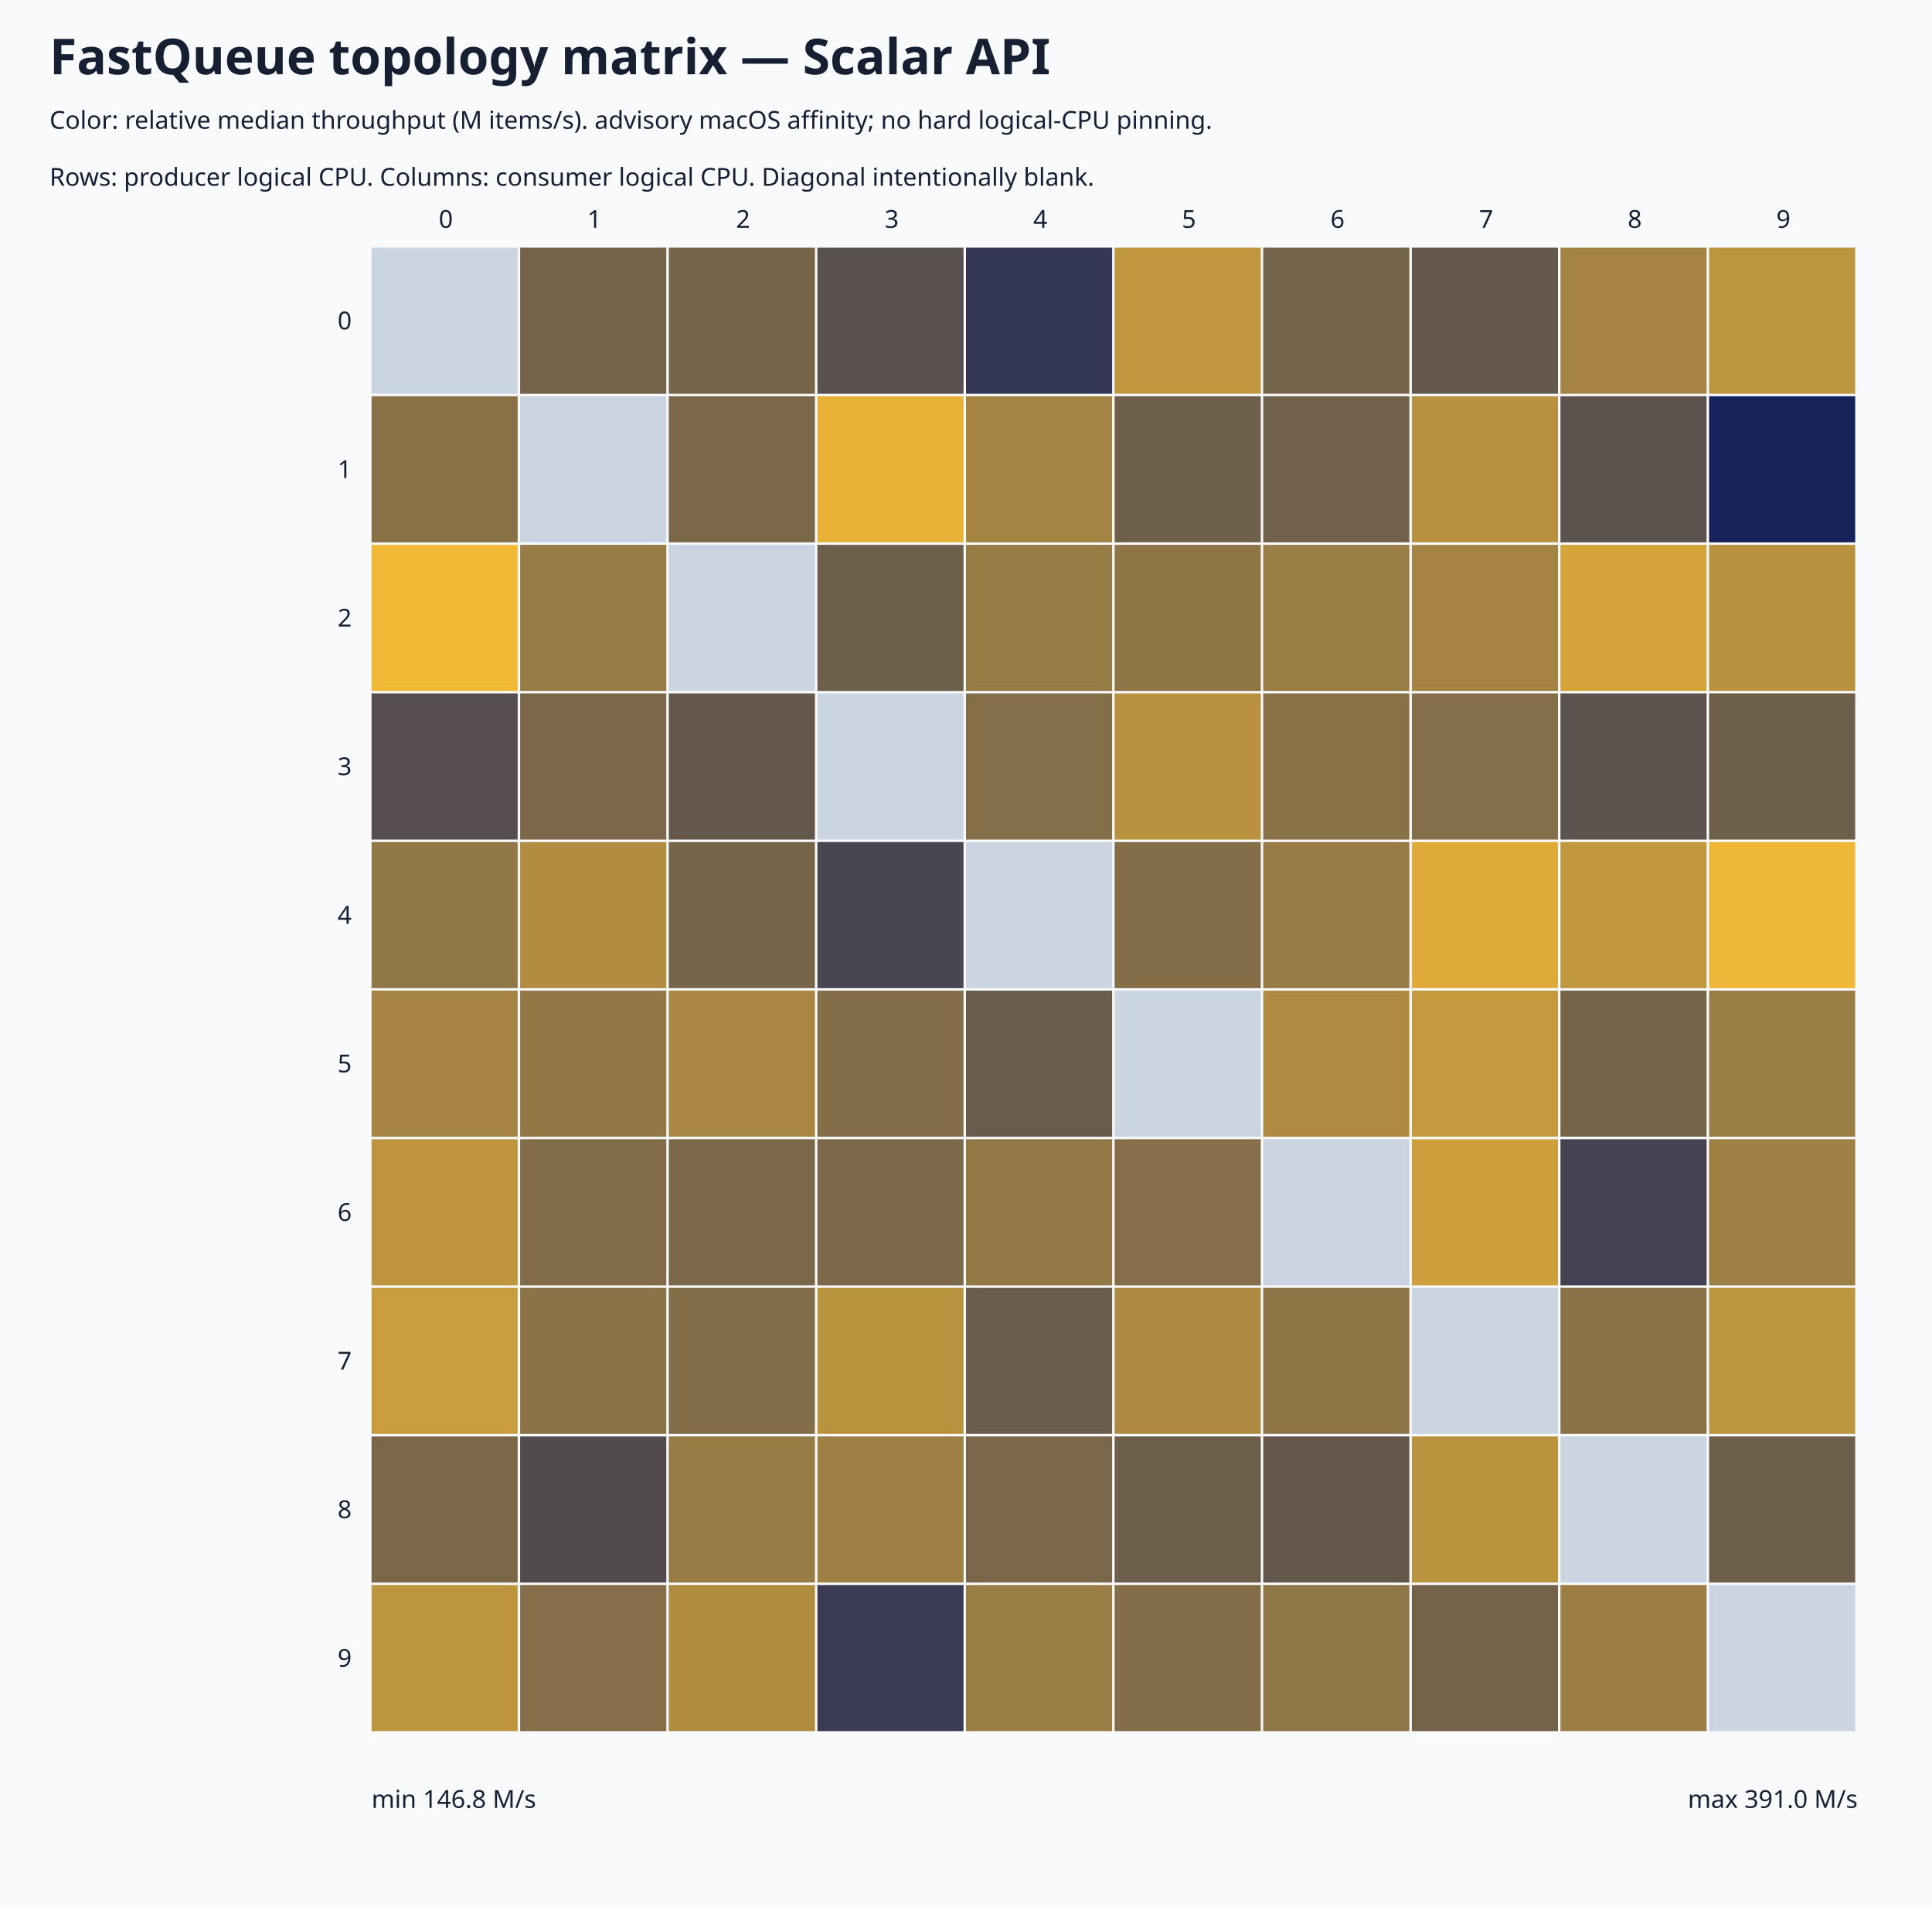
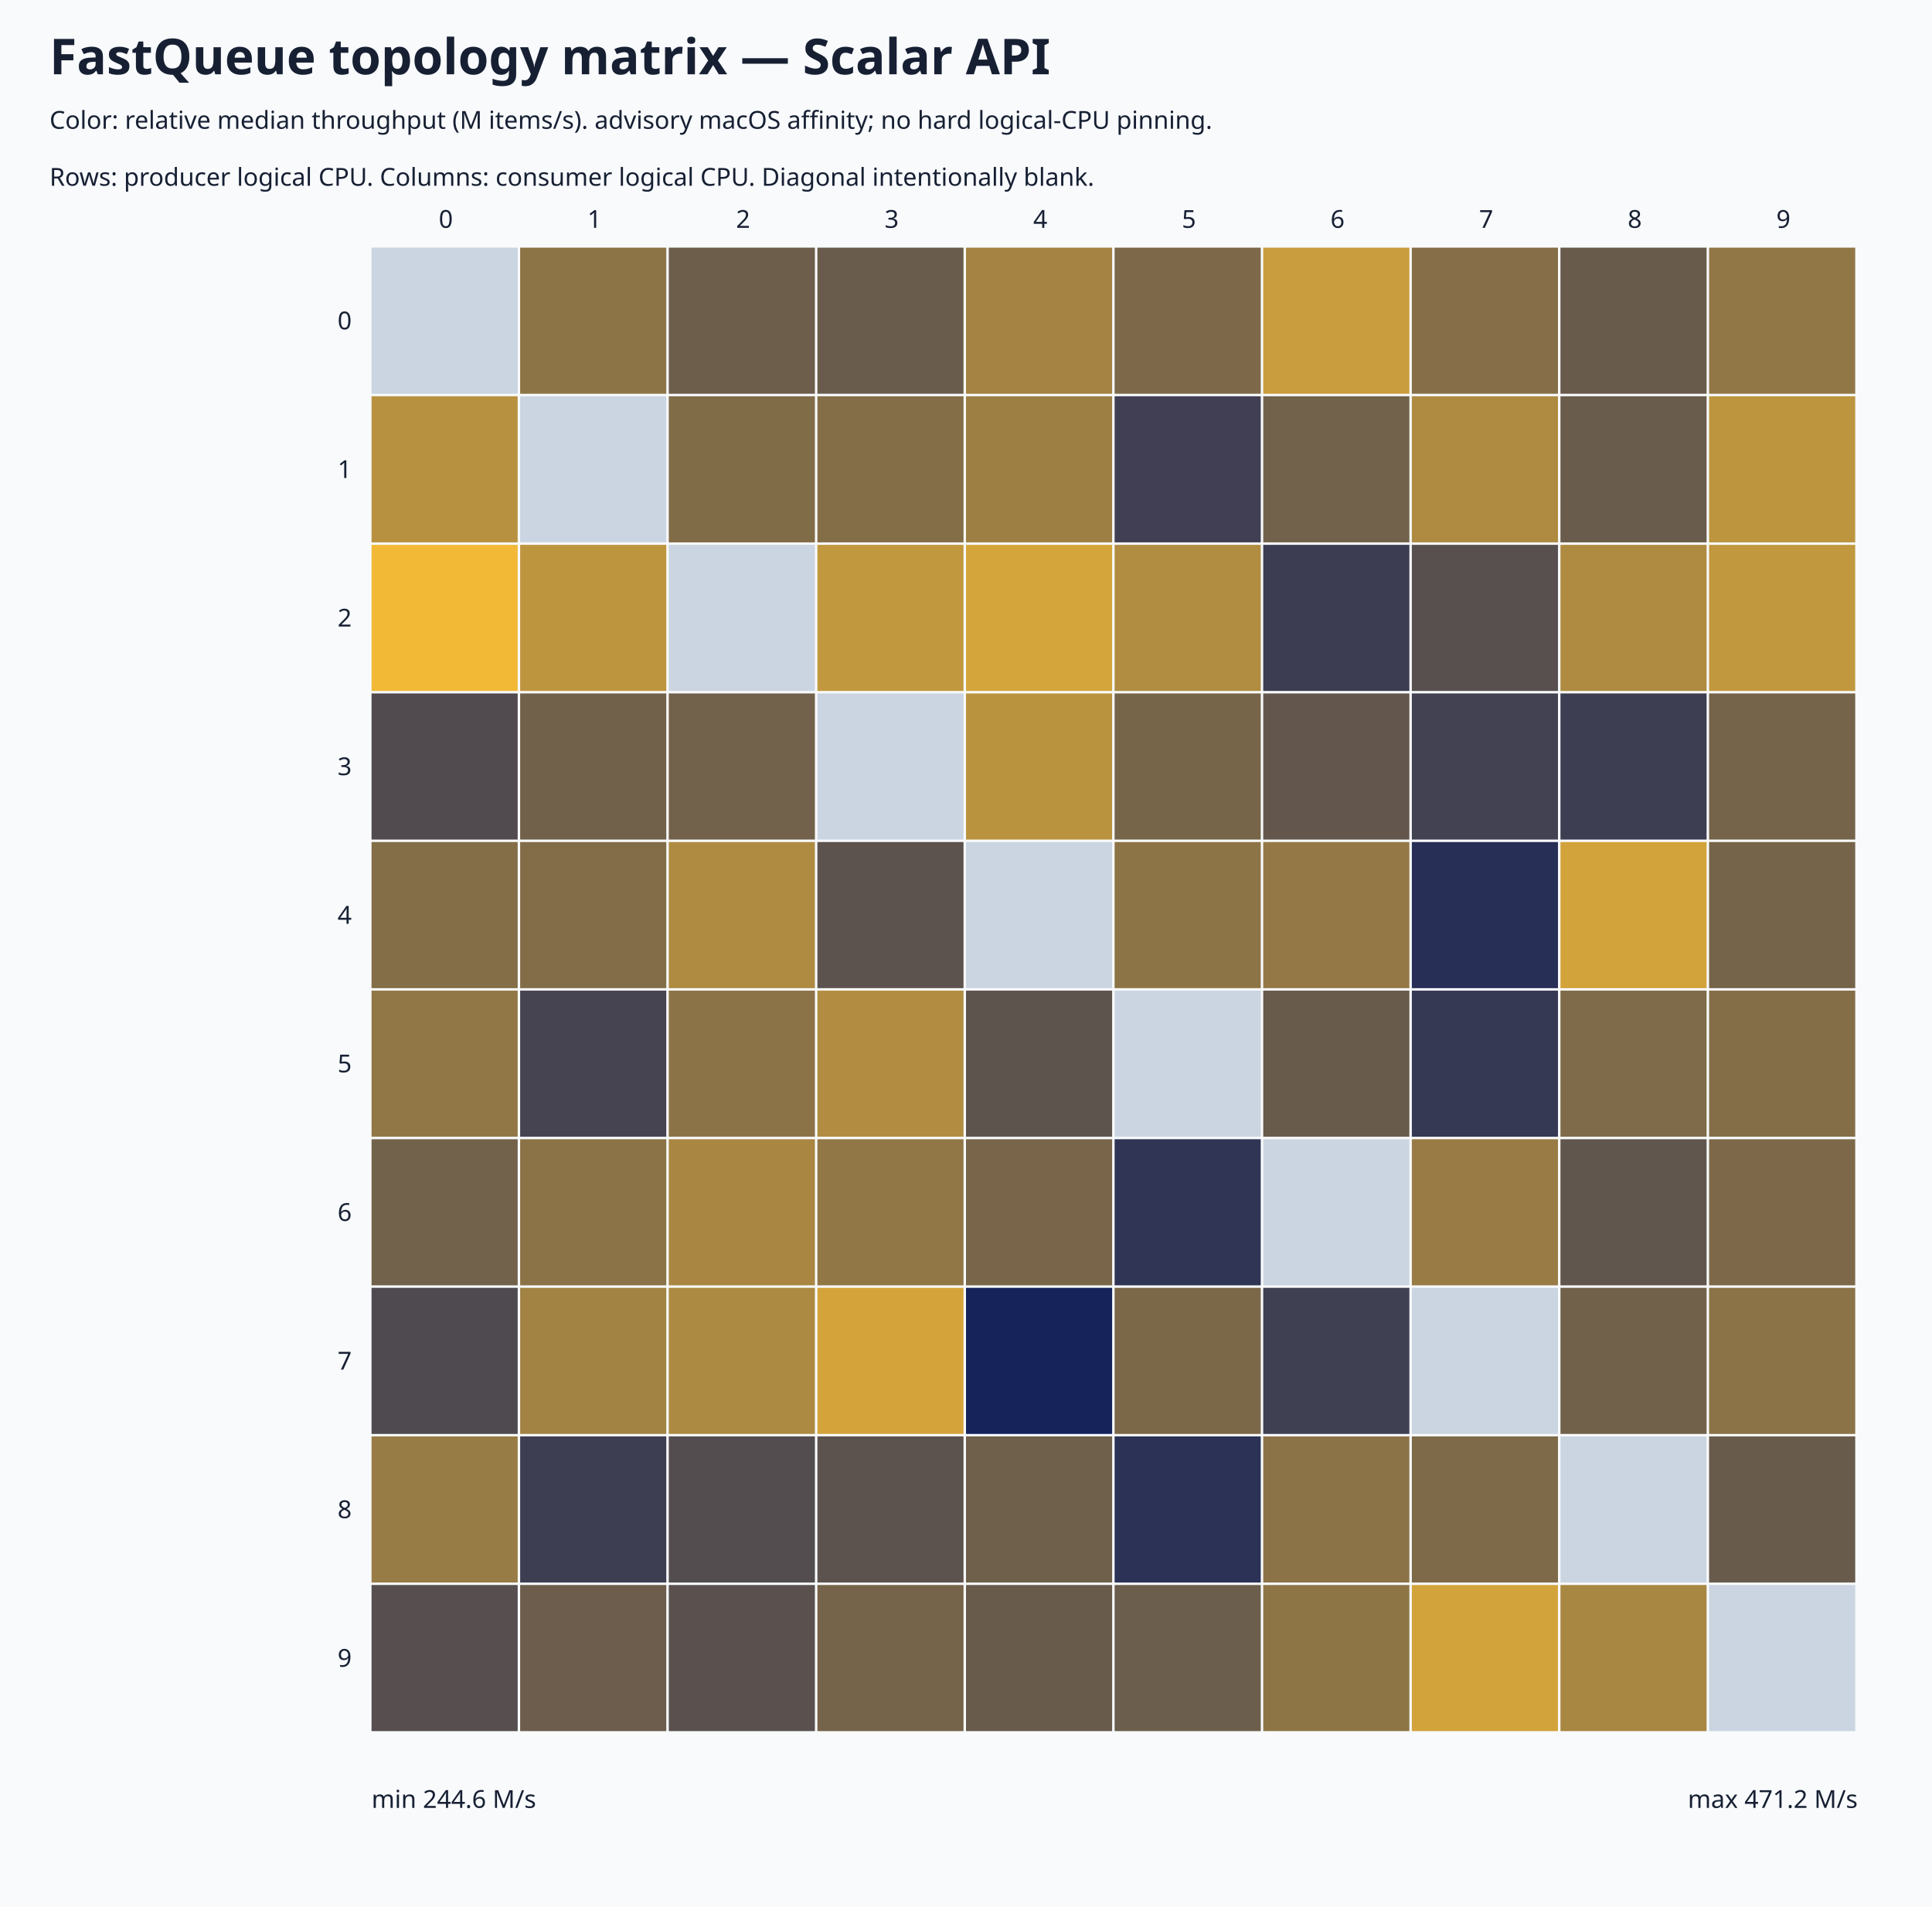
<svg xmlns="http://www.w3.org/2000/svg" width="780" height="770" viewBox="0 0 780 770">
  <style>text{font:12px sans-serif;fill:#172033}.small{font-size:10px}.title{font-size:20px;font-weight:bold}</style>
  <rect width="100%" height="100%" fill="#f8fafc" />
  <text x="20" y="30" class="title">FastQueue topology matrix — Scalar API</text>
  <text x="20" y="52" class="small">Color: relative median throughput (M items/s). advisory macOS affinity; no hard logical-CPU pinning.</text>
  <text x="20" y="75" class="small">Rows: producer logical CPU. Columns: consumer logical CPU. Diagonal intentionally blank.</text>
  <text x="180.0" y="92" text-anchor="middle" class="small">0</text>
  <text x="142" y="133.0" text-anchor="end" class="small">0</text>
  <text x="240.0" y="92" text-anchor="middle" class="small">1</text>
  <text x="142" y="193.0" text-anchor="end" class="small">1</text>
  <text x="300.0" y="92" text-anchor="middle" class="small">2</text>
  <text x="142" y="253.0" text-anchor="end" class="small">2</text>
  <text x="360.0" y="92" text-anchor="middle" class="small">3</text>
  <text x="142" y="313.0" text-anchor="end" class="small">3</text>
  <text x="420.0" y="92" text-anchor="middle" class="small">4</text>
  <text x="142" y="373.0" text-anchor="end" class="small">4</text>
  <text x="480.0" y="92" text-anchor="middle" class="small">5</text>
  <text x="142" y="433.0" text-anchor="end" class="small">5</text>
  <text x="540.0" y="92" text-anchor="middle" class="small">6</text>
  <text x="142" y="493.0" text-anchor="end" class="small">6</text>
  <text x="600.0" y="92" text-anchor="middle" class="small">7</text>
  <text x="142" y="553.0" text-anchor="end" class="small">7</text>
  <text x="660.0" y="92" text-anchor="middle" class="small">8</text>
  <text x="142" y="613.0" text-anchor="end" class="small">8</text>
  <text x="720.0" y="92" text-anchor="middle" class="small">9</text>
  <text x="142" y="673.0" text-anchor="end" class="small">9</text>
  <rect x="150" y="100" width="59" height="59" fill="#cbd5e1" />
-   <rect x="210" y="100" width="59" height="59" fill="rgb(116,99,74)" />
-   <rect x="270" y="100" width="59" height="59" fill="rgb(119,101,74)" />
-   <rect x="330" y="100" width="59" height="59" fill="rgb(89,81,79)" />
-   <rect x="390" y="100" width="59" height="59" fill="rgb(53,56,84)" />
-   <rect x="450" y="100" width="59" height="59" fill="rgb(192,151,62)" />
-   <rect x="510" y="100" width="59" height="59" fill="rgb(116,99,75)" />
-   <rect x="570" y="100" width="59" height="59" fill="rgb(101,89,77)" />
-   <rect x="630" y="100" width="59" height="59" fill="rgb(165,132,67)" />
-   <rect x="690" y="100" width="59" height="59" fill="rgb(190,149,63)" />
-   <rect x="150" y="160" width="59" height="59" fill="rgb(137,113,71)" />
+   <rect x="210" y="100" width="59" height="59" fill="rgb(141,116,70)" />
+   <rect x="270" y="100" width="59" height="59" fill="rgb(109,94,76)" />
+   <rect x="330" y="100" width="59" height="59" fill="rgb(106,92,76)" />
+   <rect x="390" y="100" width="59" height="59" fill="rgb(164,131,67)" />
+   <rect x="450" y="100" width="59" height="59" fill="rgb(125,105,73)" />
+   <rect x="510" y="100" width="59" height="59" fill="rgb(201,157,61)" />
+   <rect x="570" y="100" width="59" height="59" fill="rgb(134,111,72)" />
+   <rect x="630" y="100" width="59" height="59" fill="rgb(105,91,76)" />
+   <rect x="690" y="100" width="59" height="59" fill="rgb(146,119,70)" />
+   <rect x="150" y="160" width="59" height="59" fill="rgb(184,145,64)" />
  <rect x="210" y="160" width="59" height="59" fill="#cbd5e1" />
-   <rect x="270" y="160" width="59" height="59" fill="rgb(123,104,73)" />
-   <rect x="330" y="160" width="59" height="59" fill="rgb(232,178,56)" />
-   <rect x="390" y="160" width="59" height="59" fill="rgb(164,132,67)" />
-   <rect x="450" y="160" width="59" height="59" fill="rgb(110,95,75)" />
-   <rect x="510" y="160" width="59" height="59" fill="rgb(113,97,75)" />
-   <rect x="570" y="160" width="59" height="59" fill="rgb(183,144,64)" />
-   <rect x="630" y="160" width="59" height="59" fill="rgb(93,83,78)" />
-   <rect x="690" y="160" width="59" height="59" fill="rgb(22,35,90)" />
+   <rect x="270" y="160" width="59" height="59" fill="rgb(129,108,72)" />
+   <rect x="330" y="160" width="59" height="59" fill="rgb(132,110,72)" />
+   <rect x="390" y="160" width="59" height="59" fill="rgb(157,127,68)" />
+   <rect x="450" y="160" width="59" height="59" fill="rgb(64,63,83)" />
+   <rect x="510" y="160" width="59" height="59" fill="rgb(114,98,75)" />
+   <rect x="570" y="160" width="59" height="59" fill="rgb(174,139,65)" />
+   <rect x="630" y="160" width="59" height="59" fill="rgb(106,92,76)" />
+   <rect x="690" y="160" width="59" height="59" fill="rgb(189,149,63)" />
  <rect x="150" y="220" width="59" height="59" fill="rgb(242,185,55)" />
-   <rect x="210" y="220" width="59" height="59" fill="rgb(152,123,69)" />
+   <rect x="210" y="220" width="59" height="59" fill="rgb(190,149,63)" />
  <rect x="270" y="220" width="59" height="59" fill="#cbd5e1" />
-   <rect x="330" y="220" width="59" height="59" fill="rgb(110,95,75)" />
-   <rect x="390" y="220" width="59" height="59" fill="rgb(151,123,69)" />
-   <rect x="450" y="220" width="59" height="59" fill="rgb(142,117,70)" />
-   <rect x="510" y="220" width="59" height="59" fill="rgb(154,125,68)" />
-   <rect x="570" y="220" width="59" height="59" fill="rgb(165,132,67)" />
-   <rect x="630" y="220" width="59" height="59" fill="rgb(213,165,59)" />
-   <rect x="690" y="220" width="59" height="59" fill="rgb(186,146,63)" />
-   <rect x="150" y="280" width="59" height="59" fill="rgb(87,79,79)" />
-   <rect x="210" y="280" width="59" height="59" fill="rgb(124,104,73)" />
-   <rect x="270" y="280" width="59" height="59" fill="rgb(100,88,77)" />
+   <rect x="330" y="220" width="59" height="59" fill="rgb(194,152,62)" />
+   <rect x="390" y="220" width="59" height="59" fill="rgb(212,165,59)" />
+   <rect x="450" y="220" width="59" height="59" fill="rgb(177,141,65)" />
+   <rect x="510" y="220" width="59" height="59" fill="rgb(60,61,83)" />
+   <rect x="570" y="220" width="59" height="59" fill="rgb(88,80,79)" />
+   <rect x="630" y="220" width="59" height="59" fill="rgb(175,139,65)" />
+   <rect x="690" y="220" width="59" height="59" fill="rgb(193,152,62)" />
+   <rect x="150" y="280" width="59" height="59" fill="rgb(81,75,80)" />
+   <rect x="210" y="280" width="59" height="59" fill="rgb(113,97,75)" />
+   <rect x="270" y="280" width="59" height="59" fill="rgb(114,97,75)" />
  <rect x="330" y="280" width="59" height="59" fill="#cbd5e1" />
-   <rect x="390" y="280" width="59" height="59" fill="rgb(133,111,72)" />
-   <rect x="450" y="280" width="59" height="59" fill="rgb(186,146,63)" />
-   <rect x="510" y="280" width="59" height="59" fill="rgb(137,113,71)" />
-   <rect x="570" y="280" width="59" height="59" fill="rgb(133,111,72)" />
-   <rect x="630" y="280" width="59" height="59" fill="rgb(93,83,78)" />
-   <rect x="690" y="280" width="59" height="59" fill="rgb(110,95,75)" />
-   <rect x="150" y="340" width="59" height="59" fill="rgb(146,120,70)" />
-   <rect x="210" y="340" width="59" height="59" fill="rgb(178,141,65)" />
-   <rect x="270" y="340" width="59" height="59" fill="rgb(119,101,74)" />
-   <rect x="330" y="340" width="59" height="59" fill="rgb(73,69,81)" />
+   <rect x="390" y="280" width="59" height="59" fill="rgb(186,147,63)" />
+   <rect x="450" y="280" width="59" height="59" fill="rgb(119,101,74)" />
+   <rect x="510" y="280" width="59" height="59" fill="rgb(99,87,77)" />
+   <rect x="570" y="280" width="59" height="59" fill="rgb(67,66,82)" />
+   <rect x="630" y="280" width="59" height="59" fill="rgb(62,62,83)" />
+   <rect x="690" y="280" width="59" height="59" fill="rgb(117,99,74)" />
+   <rect x="150" y="340" width="59" height="59" fill="rgb(132,110,72)" />
+   <rect x="210" y="340" width="59" height="59" fill="rgb(131,109,72)" />
+   <rect x="270" y="340" width="59" height="59" fill="rgb(174,139,65)" />
+   <rect x="330" y="340" width="59" height="59" fill="rgb(93,83,78)" />
  <rect x="390" y="340" width="59" height="59" fill="#cbd5e1" />
-   <rect x="450" y="340" width="59" height="59" fill="rgb(132,110,72)" />
-   <rect x="510" y="340" width="59" height="59" fill="rgb(153,124,69)" />
-   <rect x="570" y="340" width="59" height="59" fill="rgb(222,171,58)" />
-   <rect x="630" y="340" width="59" height="59" fill="rgb(194,152,62)" />
-   <rect x="690" y="340" width="59" height="59" fill="rgb(239,183,55)" />
-   <rect x="150" y="400" width="59" height="59" fill="rgb(165,132,67)" />
-   <rect x="210" y="400" width="59" height="59" fill="rgb(147,120,69)" />
-   <rect x="270" y="400" width="59" height="59" fill="rgb(168,135,66)" />
-   <rect x="330" y="400" width="59" height="59" fill="rgb(132,110,72)" />
-   <rect x="390" y="400" width="59" height="59" fill="rgb(106,92,76)" />
+   <rect x="450" y="340" width="59" height="59" fill="rgb(141,116,70)" />
+   <rect x="510" y="340" width="59" height="59" fill="rgb(148,120,69)" />
+   <rect x="570" y="340" width="59" height="59" fill="rgb(40,47,86)" />
+   <rect x="630" y="340" width="59" height="59" fill="rgb(210,163,59)" />
+   <rect x="690" y="340" width="59" height="59" fill="rgb(118,100,74)" />
+   <rect x="150" y="400" width="59" height="59" fill="rgb(146,119,70)" />
+   <rect x="210" y="400" width="59" height="59" fill="rgb(71,68,82)" />
+   <rect x="270" y="400" width="59" height="59" fill="rgb(140,115,71)" />
+   <rect x="330" y="400" width="59" height="59" fill="rgb(178,141,65)" />
+   <rect x="390" y="400" width="59" height="59" fill="rgb(94,84,78)" />
  <rect x="450" y="400" width="59" height="59" fill="#cbd5e1" />
-   <rect x="510" y="400" width="59" height="59" fill="rgb(174,139,65)" />
-   <rect x="570" y="400" width="59" height="59" fill="rgb(197,154,62)" />
-   <rect x="630" y="400" width="59" height="59" fill="rgb(119,101,74)" />
-   <rect x="690" y="400" width="59" height="59" fill="rgb(154,125,68)" />
-   <rect x="150" y="460" width="59" height="59" fill="rgb(191,150,63)" />
-   <rect x="210" y="460" width="59" height="59" fill="rgb(131,109,72)" />
-   <rect x="270" y="460" width="59" height="59" fill="rgb(122,103,74)" />
-   <rect x="330" y="460" width="59" height="59" fill="rgb(125,105,73)" />
-   <rect x="390" y="460" width="59" height="59" fill="rgb(148,120,69)" />
-   <rect x="450" y="460" width="59" height="59" fill="rgb(134,111,72)" />
+   <rect x="510" y="400" width="59" height="59" fill="rgb(104,91,76)" />
+   <rect x="570" y="400" width="59" height="59" fill="rgb(54,57,84)" />
+   <rect x="630" y="400" width="59" height="59" fill="rgb(127,107,73)" />
+   <rect x="690" y="400" width="59" height="59" fill="rgb(132,110,72)" />
+   <rect x="150" y="460" width="59" height="59" fill="rgb(115,98,75)" />
+   <rect x="210" y="460" width="59" height="59" fill="rgb(139,115,71)" />
+   <rect x="270" y="460" width="59" height="59" fill="rgb(169,135,66)" />
+   <rect x="330" y="460" width="59" height="59" fill="rgb(145,119,70)" />
+   <rect x="390" y="460" width="59" height="59" fill="rgb(121,102,74)" />
+   <rect x="450" y="460" width="59" height="59" fill="rgb(49,53,85)" />
  <rect x="510" y="460" width="59" height="59" fill="#cbd5e1" />
-   <rect x="570" y="460" width="59" height="59" fill="rgb(204,159,60)" />
-   <rect x="630" y="460" width="59" height="59" fill="rgb(68,66,82)" />
-   <rect x="690" y="460" width="59" height="59" fill="rgb(159,128,68)" />
-   <rect x="150" y="520" width="59" height="59" fill="rgb(201,157,61)" />
-   <rect x="210" y="520" width="59" height="59" fill="rgb(139,115,71)" />
-   <rect x="270" y="520" width="59" height="59" fill="rgb(132,110,72)" />
-   <rect x="330" y="520" width="59" height="59" fill="rgb(186,147,63)" />
-   <rect x="390" y="520" width="59" height="59" fill="rgb(107,93,76)" />
-   <rect x="450" y="520" width="59" height="59" fill="rgb(173,137,65)" />
-   <rect x="510" y="520" width="59" height="59" fill="rgb(143,117,70)" />
+   <rect x="570" y="460" width="59" height="59" fill="rgb(153,124,69)" />
+   <rect x="630" y="460" width="59" height="59" fill="rgb(97,86,77)" />
+   <rect x="690" y="460" width="59" height="59" fill="rgb(125,105,73)" />
+   <rect x="150" y="520" width="59" height="59" fill="rgb(79,74,80)" />
+   <rect x="210" y="520" width="59" height="59" fill="rgb(162,131,67)" />
+   <rect x="270" y="520" width="59" height="59" fill="rgb(173,138,65)" />
+   <rect x="330" y="520" width="59" height="59" fill="rgb(212,164,59)" />
+   <rect x="390" y="520" width="59" height="59" fill="rgb(22,35,90)" />
+   <rect x="450" y="520" width="59" height="59" fill="rgb(123,104,73)" />
+   <rect x="510" y="520" width="59" height="59" fill="rgb(64,64,83)" />
  <rect x="570" y="520" width="59" height="59" fill="#cbd5e1" />
-   <rect x="630" y="520" width="59" height="59" fill="rgb(138,114,71)" />
-   <rect x="690" y="520" width="59" height="59" fill="rgb(189,149,63)" />
-   <rect x="150" y="580" width="59" height="59" fill="rgb(122,103,73)" />
-   <rect x="210" y="580" width="59" height="59" fill="rgb(81,75,80)" />
-   <rect x="270" y="580" width="59" height="59" fill="rgb(152,124,69)" />
-   <rect x="330" y="580" width="59" height="59" fill="rgb(158,127,68)" />
-   <rect x="390" y="580" width="59" height="59" fill="rgb(122,103,73)" />
-   <rect x="450" y="580" width="59" height="59" fill="rgb(109,94,76)" />
-   <rect x="510" y="580" width="59" height="59" fill="rgb(100,88,77)" />
-   <rect x="570" y="580" width="59" height="59" fill="rgb(186,147,63)" />
+   <rect x="630" y="520" width="59" height="59" fill="rgb(113,97,75)" />
+   <rect x="690" y="520" width="59" height="59" fill="rgb(139,115,71)" />
+   <rect x="150" y="580" width="59" height="59" fill="rgb(152,124,69)" />
+   <rect x="210" y="580" width="59" height="59" fill="rgb(62,62,83)" />
+   <rect x="270" y="580" width="59" height="59" fill="rgb(84,77,79)" />
+   <rect x="330" y="580" width="59" height="59" fill="rgb(93,83,78)" />
+   <rect x="390" y="580" width="59" height="59" fill="rgb(111,96,75)" />
+   <rect x="450" y="580" width="59" height="59" fill="rgb(44,50,86)" />
+   <rect x="510" y="580" width="59" height="59" fill="rgb(140,115,71)" />
+   <rect x="570" y="580" width="59" height="59" fill="rgb(126,106,73)" />
  <rect x="630" y="580" width="59" height="59" fill="#cbd5e1" />
-   <rect x="690" y="580" width="59" height="59" fill="rgb(110,95,75)" />
-   <rect x="150" y="640" width="59" height="59" fill="rgb(189,149,63)" />
-   <rect x="210" y="640" width="59" height="59" fill="rgb(134,111,72)" />
-   <rect x="270" y="640" width="59" height="59" fill="rgb(176,140,65)" />
-   <rect x="330" y="640" width="59" height="59" fill="rgb(59,60,84)" />
-   <rect x="390" y="640" width="59" height="59" fill="rgb(154,125,68)" />
-   <rect x="450" y="640" width="59" height="59" fill="rgb(132,110,72)" />
-   <rect x="510" y="640" width="59" height="59" fill="rgb(143,118,70)" />
-   <rect x="570" y="640" width="59" height="59" fill="rgb(116,99,74)" />
-   <rect x="630" y="640" width="59" height="59" fill="rgb(156,126,68)" />
+   <rect x="690" y="580" width="59" height="59" fill="rgb(105,91,76)" />
+   <rect x="150" y="640" width="59" height="59" fill="rgb(86,78,79)" />
+   <rect x="210" y="640" width="59" height="59" fill="rgb(108,93,76)" />
+   <rect x="270" y="640" width="59" height="59" fill="rgb(90,81,79)" />
+   <rect x="330" y="640" width="59" height="59" fill="rgb(118,100,74)" />
+   <rect x="390" y="640" width="59" height="59" fill="rgb(104,91,76)" />
+   <rect x="450" y="640" width="59" height="59" fill="rgb(108,94,76)" />
+   <rect x="510" y="640" width="59" height="59" fill="rgb(142,117,70)" />
+   <rect x="570" y="640" width="59" height="59" fill="rgb(211,163,59)" />
+   <rect x="630" y="640" width="59" height="59" fill="rgb(168,135,66)" />
  <rect x="690" y="640" width="59" height="59" fill="#cbd5e1" />
-   <text x="150" y="730" class="small">min 146.8 M/s</text>
-   <text x="750" y="730" text-anchor="end" class="small">max 391.0 M/s</text>
+   <text x="150" y="730" class="small">min 244.6 M/s</text>
+   <text x="750" y="730" text-anchor="end" class="small">max 471.2 M/s</text>
</svg>
